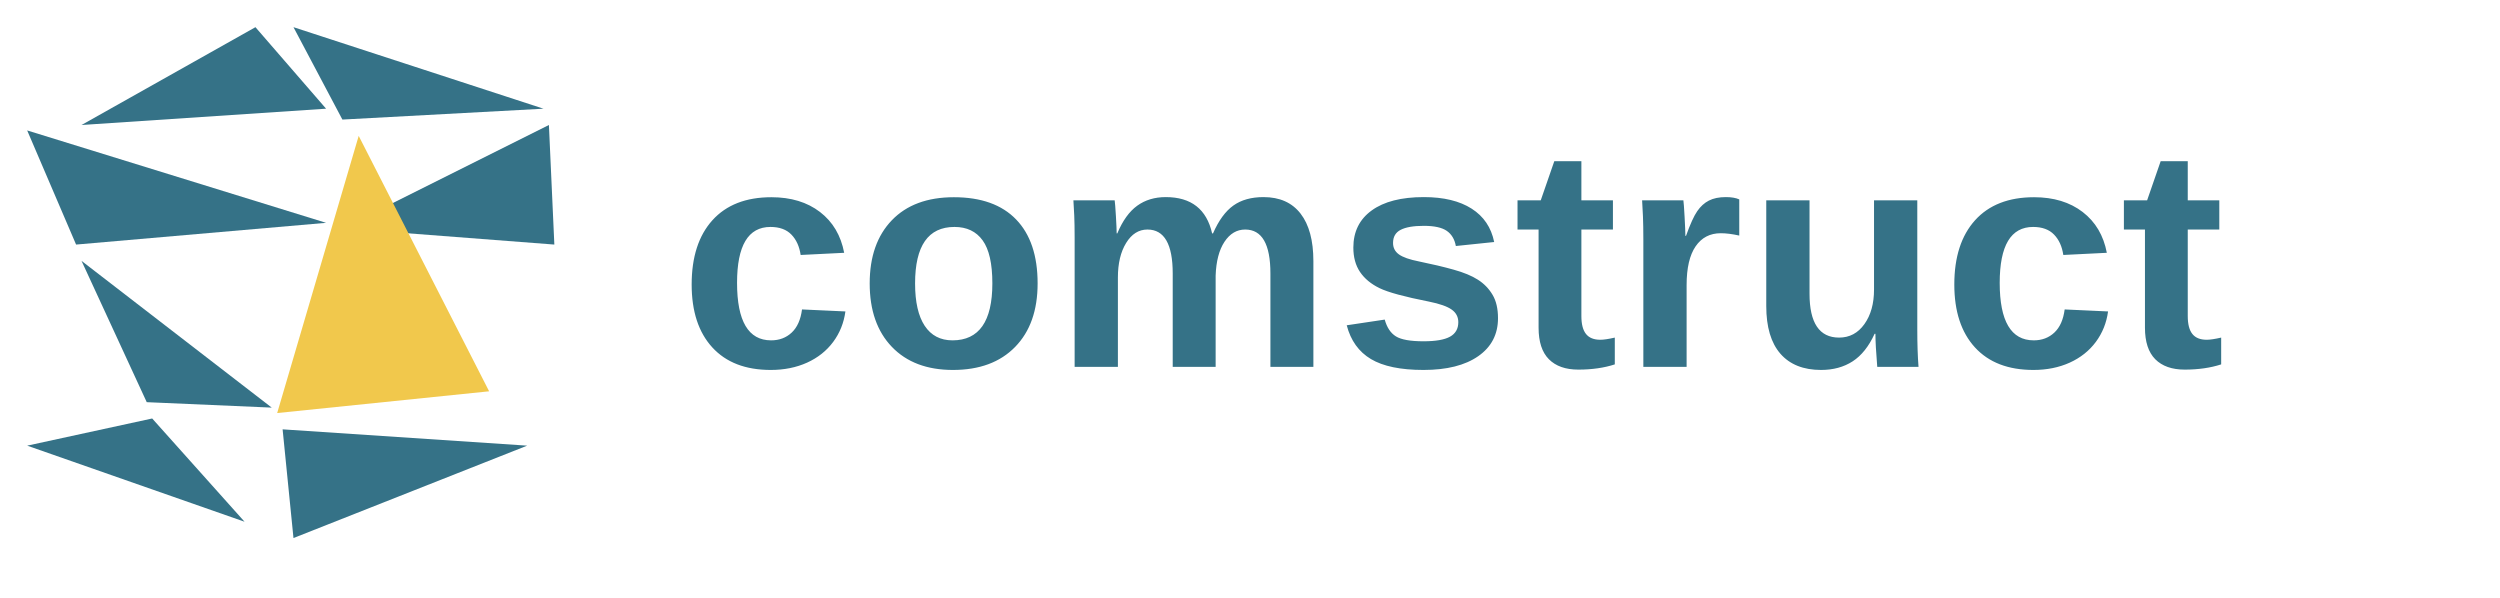
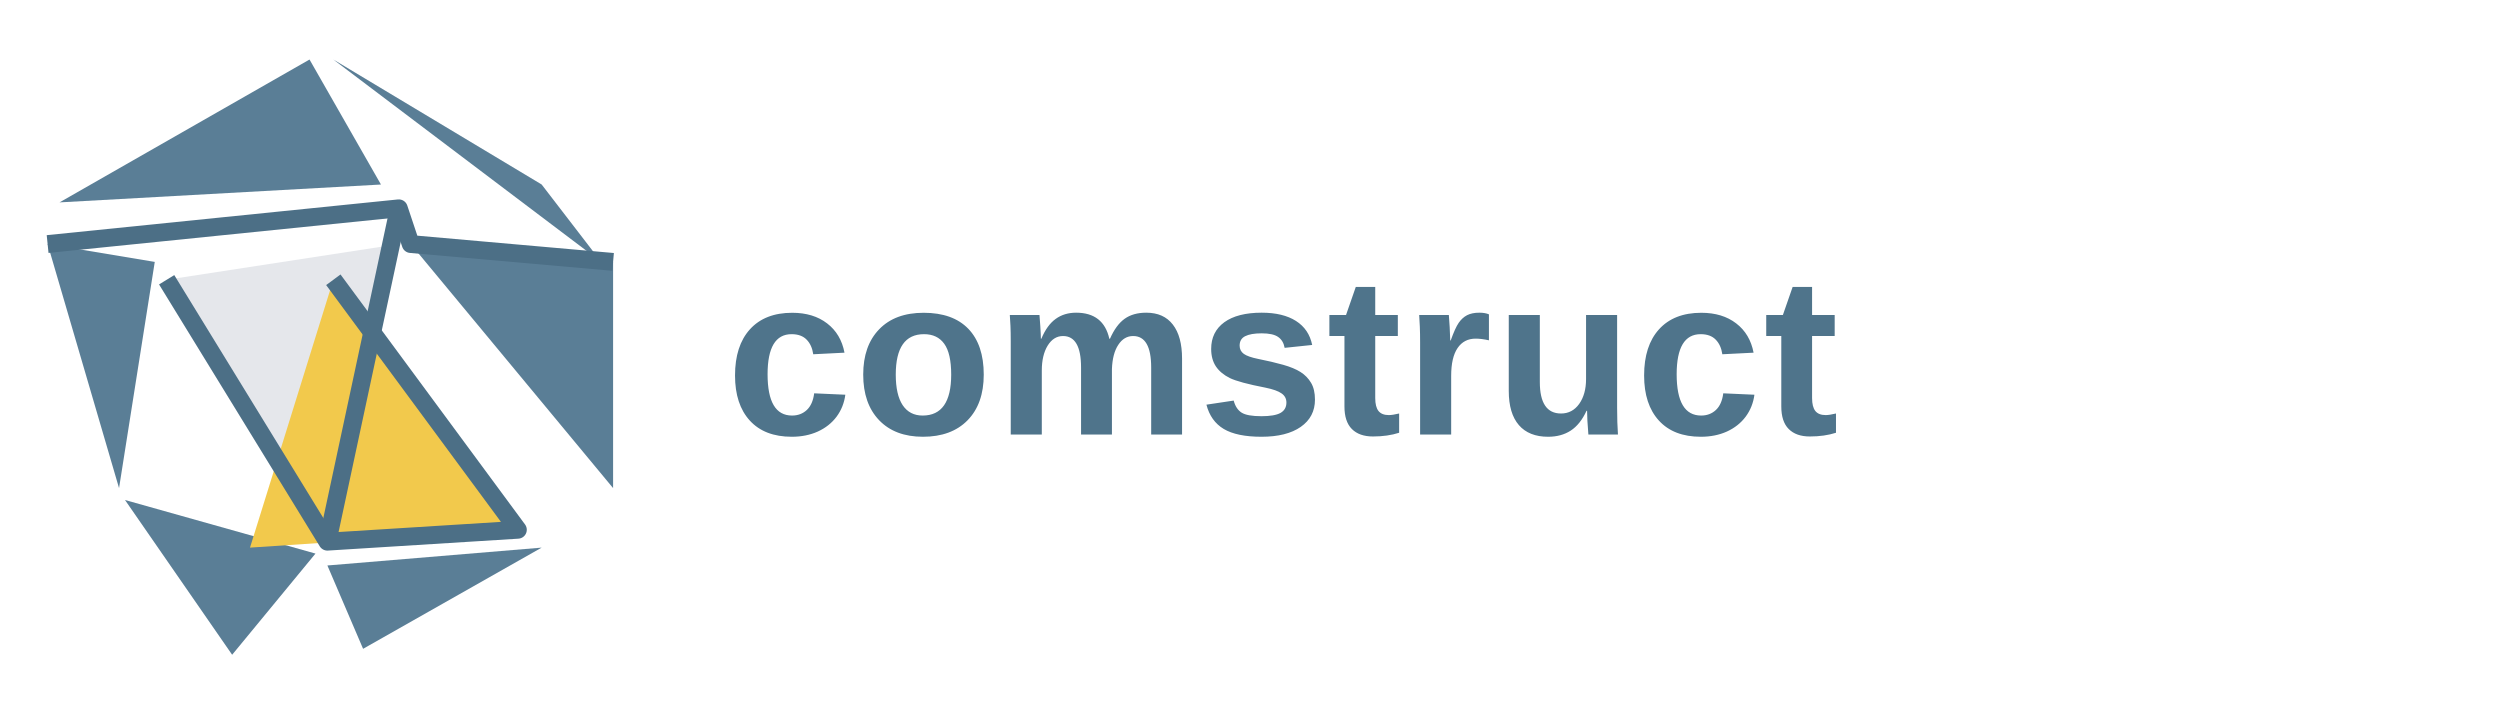
- <svg xmlns="http://www.w3.org/2000/svg" width="920" height="220" viewBox="0 0 920 220" fill="none">
-   <g transform="translate(10,10)">
-     <polygon points="84,0 20,36 110,30" fill="#357287" />
-     <polygon points="116,34 190,30 98,0" fill="#357287" />
-     <polygon points="0,38 18,80 110,72" fill="#357287" />
-     <polygon points="116,74 194,80 192,36" fill="#357287" />
-     <polygon points="20,86 44,138 90,140" fill="#357287" />
-     <polygon points="92,142 170,134 122,40" fill="#F1C84C" />
-     <polygon points="46,144 80,182 0,154" fill="#357287" />
-     <polygon points="94,148 184,154 98,188" fill="#357287" />
+ <svg xmlns="http://www.w3.org/2000/svg" width="420" height="120" viewBox="0 0 420 120" fill="none">
+   <g transform="translate(8 10)">
+     <polygon points="44,0 2,24 56,21" fill="#5A7E96" />
+     <polygon points="48,0 83,21 93,34" fill="#5A7E96" />
+     <polygon points="0,31 18,34 12,72" fill="#5A7E96" />
+     <polygon points="20,37 59,31 47,81" fill="#E5E7EB" />
+     <polygon points="61,31 95,34 95,72" fill="#5A7E96" />
+     <polygon points="13,74 45,83 31,100" fill="#5A7E96" />
+     <polygon points="48,37 79,79 34,82" fill="#F2C94C" />
+     <polygon points="47,85 83,82 53,99" fill="#5A7E96" />
+     <polyline points="0,31 59,25 61,31 95,34" stroke="#4C6F86" stroke-width="3" stroke-linejoin="round" />
+     <polyline points="20,37 47,81 79,79 48,37" stroke="#4C6F86" stroke-width="3" stroke-linejoin="round" />
+     <line x1="59" y1="25" x2="47" y2="81" stroke="#4C6F86" stroke-width="3" />
  </g>
-   <text x="250" y="135" fill="#357287" font-family="Arial, Helvetica, sans-serif" font-size="116" font-weight="600" letter-spacing="1">comstruct</text>
+   <text x="122" y="73" fill="#4F748B" font-family="Arial, Helvetica, sans-serif" font-size="38" font-weight="700" letter-spacing="0.4">comstruct</text>
</svg>
